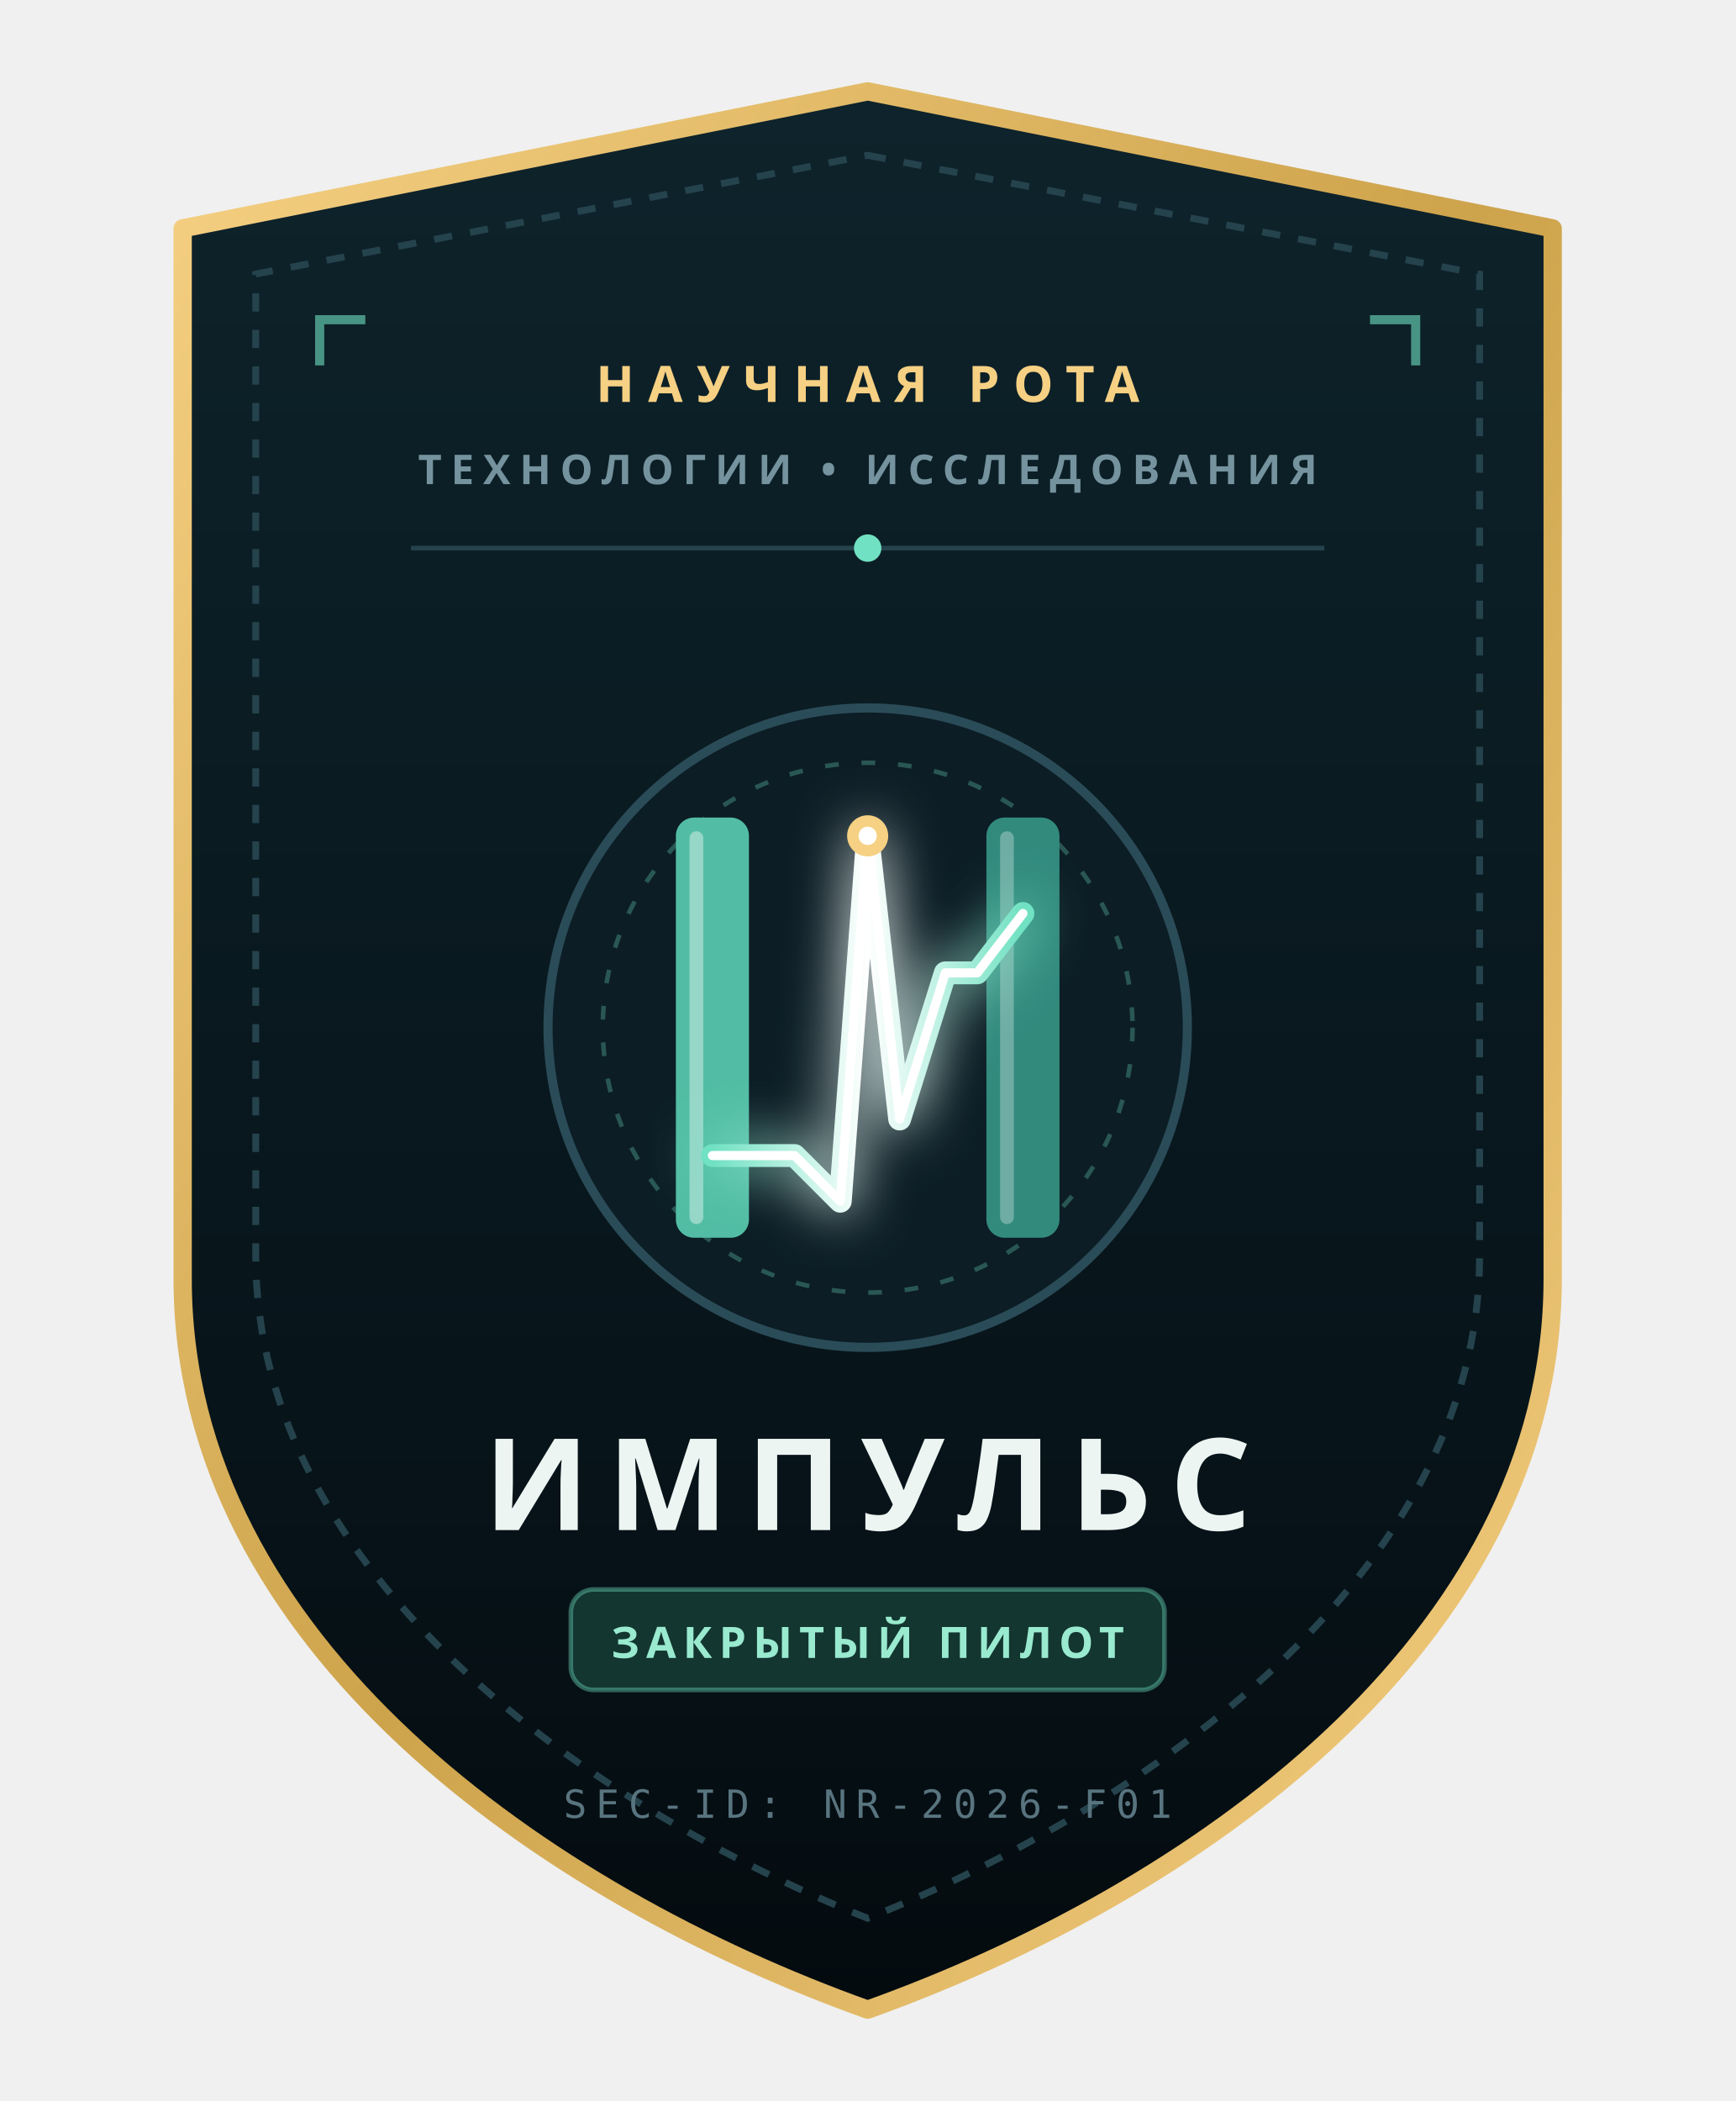
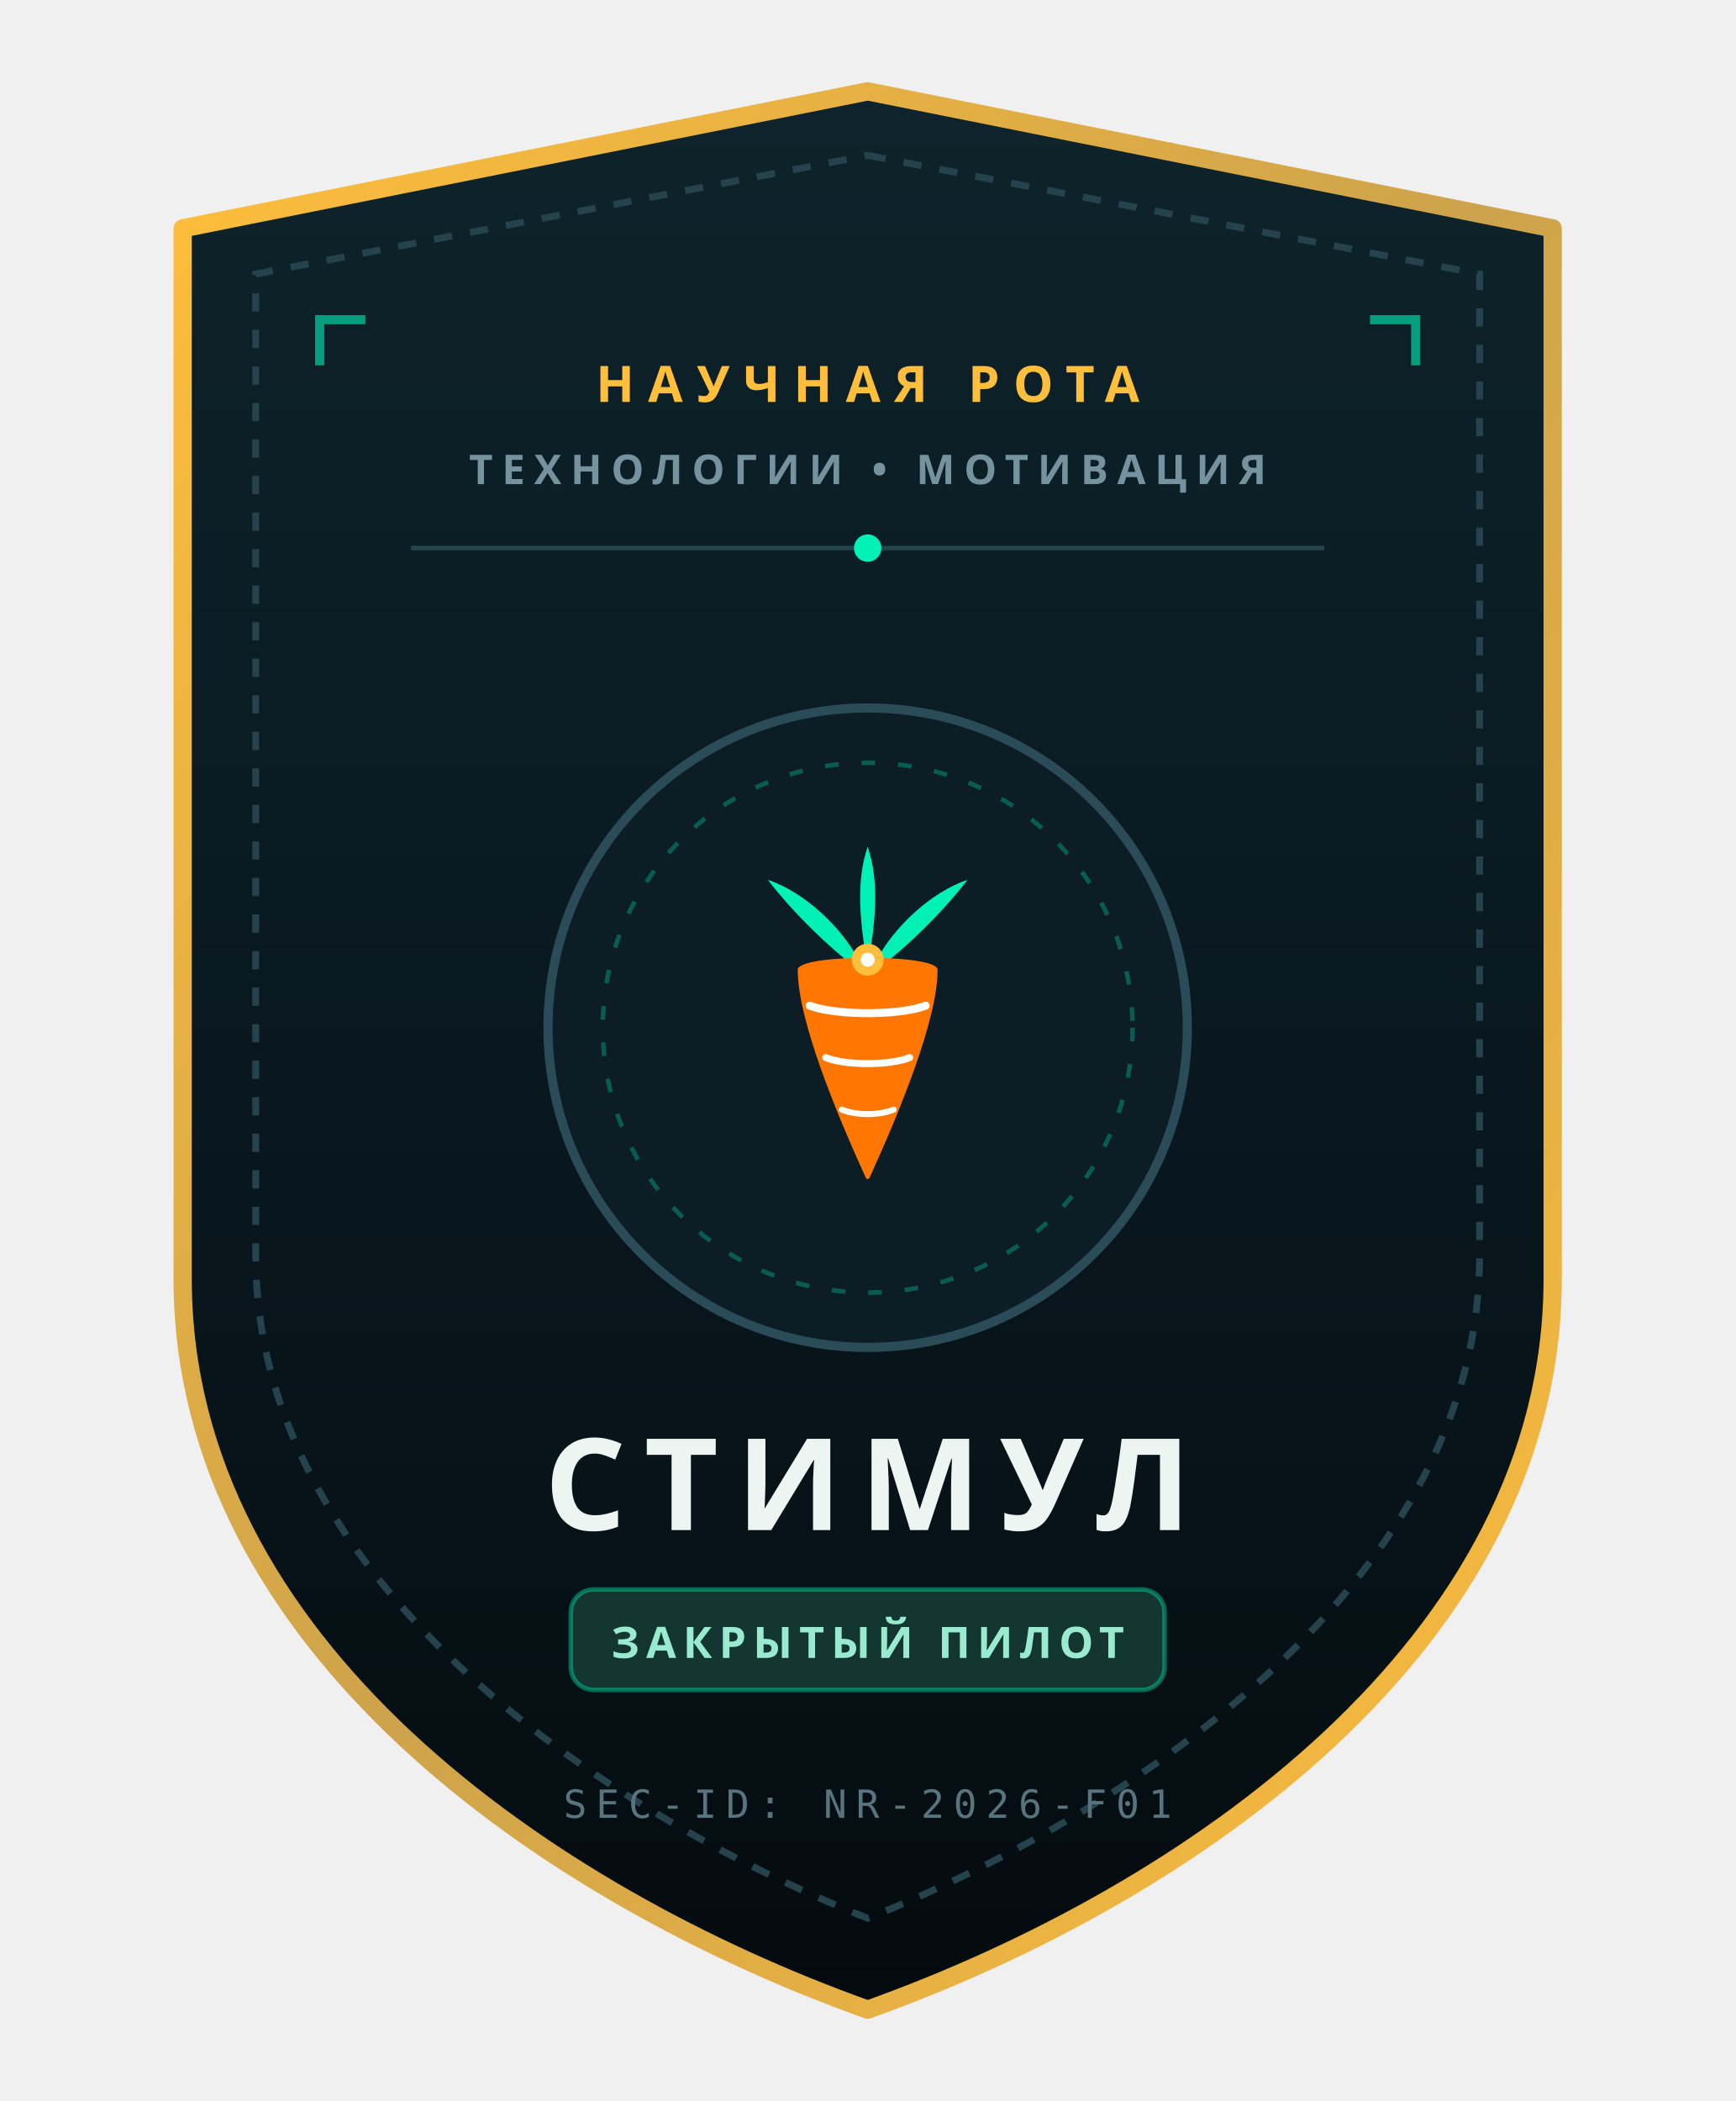
<svg xmlns="http://www.w3.org/2000/svg" viewBox="0 0 380 460" width="100%" height="100%">
  <defs>
    <linearGradient id="shieldGrad" x1="0%" y1="0%" x2="0%" y2="100%">
      <stop offset="0%" stop-color="#0e232b" />
      <stop offset="70%" stop-color="#07141a" />
      <stop offset="100%" stop-color="#040b0f" />
    </linearGradient>
    <linearGradient id="goldEdge" x1="0%" y1="0%" x2="100%" y2="100%">
-       <stop offset="0%" stop-color="#f6d083" />
+       <stop offset="0%" stop-color="#ffbe3b" />
      <stop offset="50%" stop-color="#cda34b" />
-       <stop offset="100%" stop-color="#f6d083" />
+       <stop offset="100%" stop-color="#ffbe3b" />
    </linearGradient>
    <linearGradient id="mintWave" x1="0%" y1="0%" x2="100%" y2="0%">
-       <stop offset="0%" stop-color="#70e1c2" />
+       <stop offset="0%" stop-color="#00f0b5" />
      <stop offset="50%" stop-color="#ffffff" />
-       <stop offset="100%" stop-color="#70e1c2" />
+       <stop offset="100%" stop-color="#00f0b5" />
    </linearGradient>
    <filter id="badgeGlow" x="-20%" y="-20%" width="140%" height="140%">
      <feGaussianBlur stdDeviation="6" result="blur" />
      <feMerge>
        <feMergeNode in="blur" />
        <feMergeNode in="SourceGraphic" />
      </feMerge>
    </filter>
  </defs>
  <path d="M 190 20 L 340 50 L 340 280 C 340 360 260 415 190 440 C 120 415 40 360 40 280 L 40 50 Z" fill="url(#shieldGrad)" stroke="url(#goldEdge)" stroke-width="4" stroke-linejoin="round" />
  <path d="M 190 34 L 324 60 L 324 275 C 324 345 250 396 190 420 C 130 396 56 345 56 275 L 56 60 Z" fill="none" stroke="#25434d" stroke-width="1.5" stroke-dasharray="4 4" />
-   <g stroke="#70e1c2" stroke-width="2" opacity="0.6">
+   <g stroke="#00f0b5" stroke-width="2" opacity="0.6">
    <path d="M 70 80 L 70 70 L 80 70" fill="none" />
    <path d="M 310 80 L 310 70 L 300 70" fill="none" />
  </g>
-   <text x="190" y="88" text-anchor="middle" font-family="'Manrope', system-ui, sans-serif" font-size="11" font-weight="800" letter-spacing="3" fill="#f6d083">
+   <text x="190" y="88" text-anchor="middle" font-family="'Manrope', system-ui, sans-serif" font-size="11" font-weight="800" letter-spacing="3" fill="#ffbe3b">
    НАУЧНАЯ РОТА
  </text>
  <text x="190" y="106" text-anchor="middle" font-family="'Manrope', system-ui, sans-serif" font-size="9" font-weight="600" letter-spacing="2" fill="#75939e">
-     ТЕХНОЛОГИИ • ИССЛЕДОВАНИЯ
+     ТЕХНОЛОГИИ • МОТИВАЦИЯ
  </text>
  <line x1="90" y1="120" x2="290" y2="120" stroke="#25434d" stroke-width="1" />
-   <circle cx="190" cy="120" r="3" fill="#70e1c2" />
+   <circle cx="190" cy="120" r="3" fill="#00f0b5" />
  <g transform="translate(190, 225)">
    <circle cx="0" cy="0" r="70" fill="#0c1d25" stroke="#2a4c58" stroke-width="2" />
-     <circle cx="0" cy="0" r="58" fill="none" stroke="#70e1c2" stroke-width="1" stroke-dasharray="3 5" opacity="0.3" />
-     <rect x="-42" y="-46" width="16" height="92" rx="4" fill="#52bda4" />
-     <rect x="-39" y="-43" width="3" height="86" rx="1.5" fill="#ffffff" opacity="0.4" />
-     <rect x="26" y="-46" width="16" height="92" rx="4" fill="#328a7d" />
-     <rect x="29" y="-43" width="3" height="86" rx="1.5" fill="#ffffff" opacity="0.3" />
-     <path d="M -34 28 L -16 28 L -6 38 L 0 -42 L 7 20 L 17 -12 L 24 -12 L 34 -25" fill="none" stroke="url(#mintWave)" stroke-width="5" stroke-linecap="round" stroke-linejoin="round" filter="url(#badgeGlow)" />
-     <path d="M -34 28 L -16 28 L -6 38 L 0 -42 L 7 20 L 17 -12 L 24 -12 L 34 -25" fill="none" stroke="#ffffff" stroke-width="2" stroke-linecap="round" stroke-linejoin="round" />
-     <circle cx="0" cy="-42" r="4.5" fill="#f6d083" />
-     <circle cx="0" cy="-42" r="2" fill="#ffffff" />
+     <circle cx="0" cy="0" r="58" fill="none" stroke="#00f0b5" stroke-width="1" stroke-dasharray="3 5" opacity="0.3" />
+     <g transform="translate(-56, -56) scale(0.21875)">
+       <path d="M 256 195 C 248 150, 244 110, 256 75 C 268 110, 264 150, 256 195 Z" fill="#00f0b5" />
+       <path d="M 248 190 C 230 155, 192 120, 156 108 C 182 142, 220 178, 242 194 Z" fill="#00f0b5" />
+       <path d="M 264 190 C 282 155, 320 120, 356 108 C 330 142, 292 178, 270 194 Z" fill="#00f0b5" />
+       <path d="M 186 198 C 186 182, 326 182, 326 198 C 326 248, 288 340, 258 406 C 257 408, 255 408, 254 406 C 224 340, 186 248, 186 198 Z" fill="#ff7700" />
+       <path d="M 198 234 C 224 244, 288 244, 314 234" fill="none" stroke="#ffffff" stroke-width="8" stroke-linecap="round" />
+       <path d="M 214 286 C 234 294, 278 294, 298 286" fill="none" stroke="#ffffff" stroke-width="7" stroke-linecap="round" />
+       <path d="M 230 338 C 244 344, 268 344, 282 338" fill="none" stroke="#ffffff" stroke-width="6" stroke-linecap="round" />
+       <circle cx="256" cy="188" r="16" fill="#ffbe3b" />
+       <circle cx="256" cy="188" r="7" fill="#ffffff" />
+     </g>
  </g>
  <g transform="translate(190, 335)">
    <text text-anchor="middle" font-family="'Manrope', system-ui, sans-serif" font-size="28" font-weight="800" letter-spacing="4" fill="#edf5f2">
-       ИМПУЛЬС
+       СТИМУЛ
    </text>
  </g>
  <g transform="translate(190, 360)">
-     <rect x="-65" y="-12" width="130" height="22" rx="5" fill="#133630" stroke="#70e1c2" stroke-width="1" stroke-opacity="0.4" />
+     <rect x="-65" y="-12" width="130" height="22" rx="5" fill="#133630" stroke="#00f0b5" stroke-width="1" stroke-opacity="0.4" />
    <text text-anchor="middle" y="3" font-family="'Manrope', system-ui, sans-serif" font-size="9.5" font-weight="700" letter-spacing="1.5" fill="#99eacf">
      ЗАКРЫТЫЙ ПИЛОТ
    </text>
  </g>
  <text x="190" y="398" text-anchor="middle" font-family="'Consolas', monospace" font-size="8.5" letter-spacing="2" fill="#58747f">
    SEC-ID: NR-2026-F01
  </text>
</svg>
